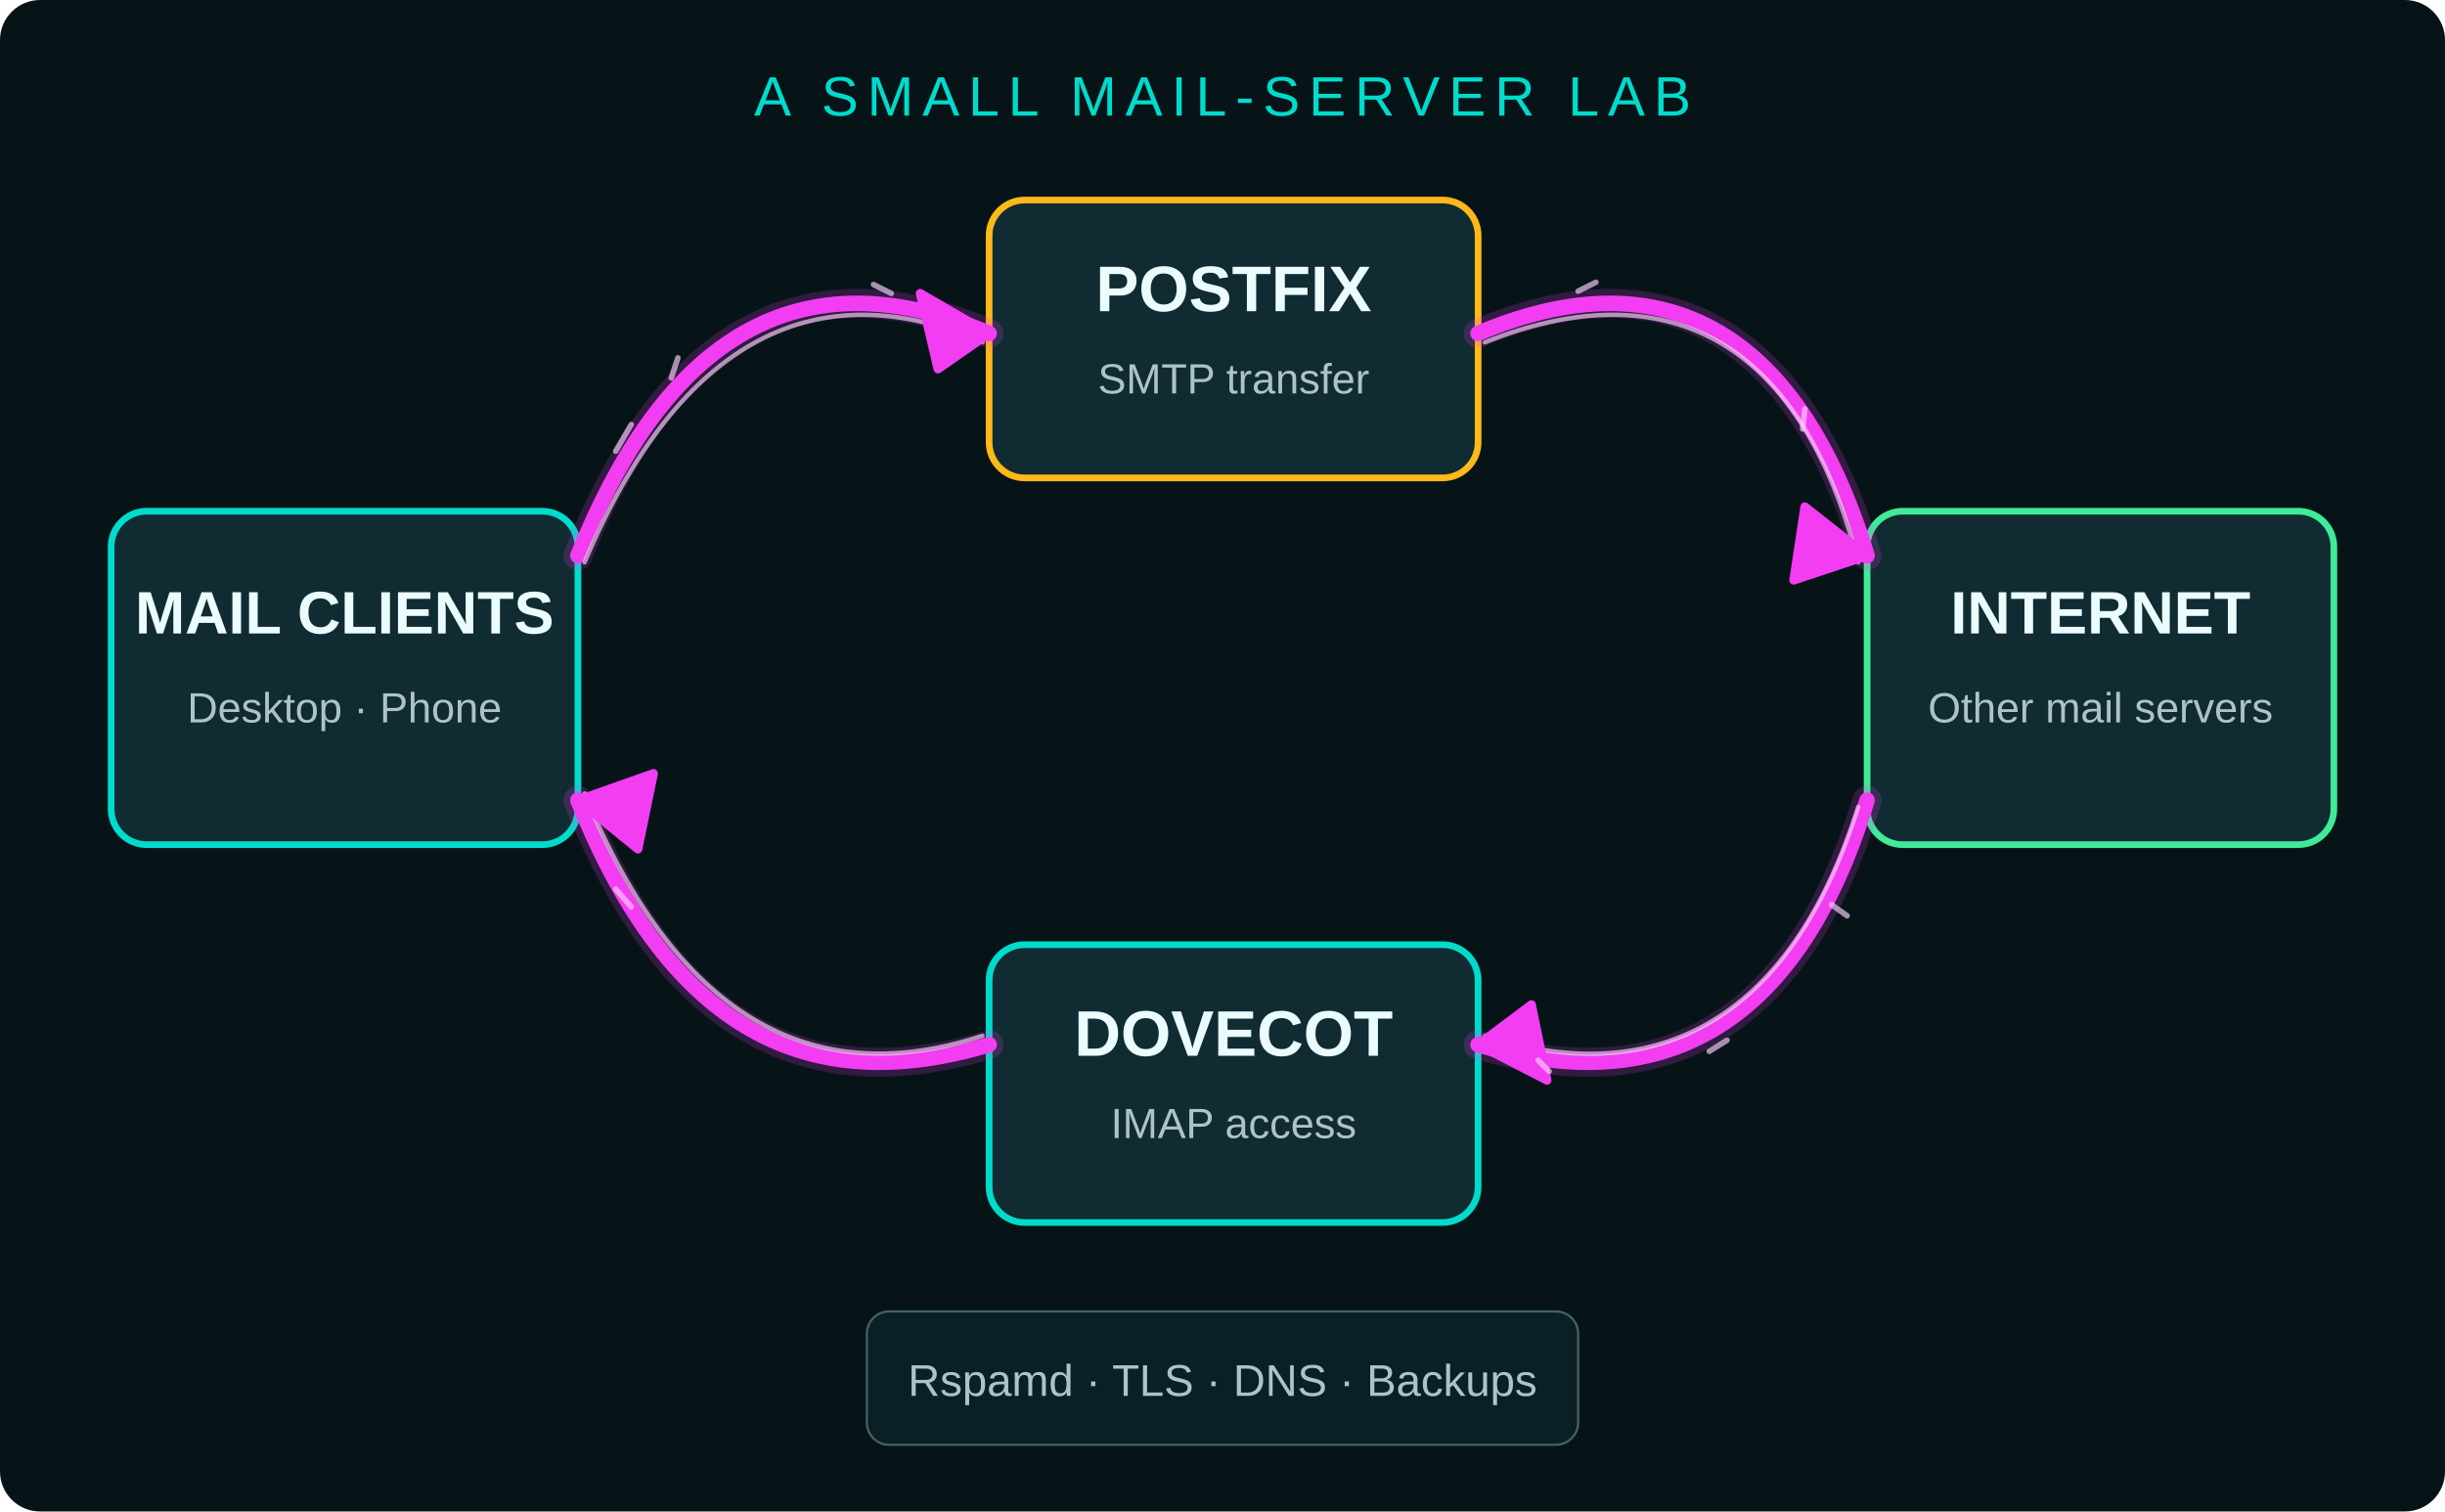
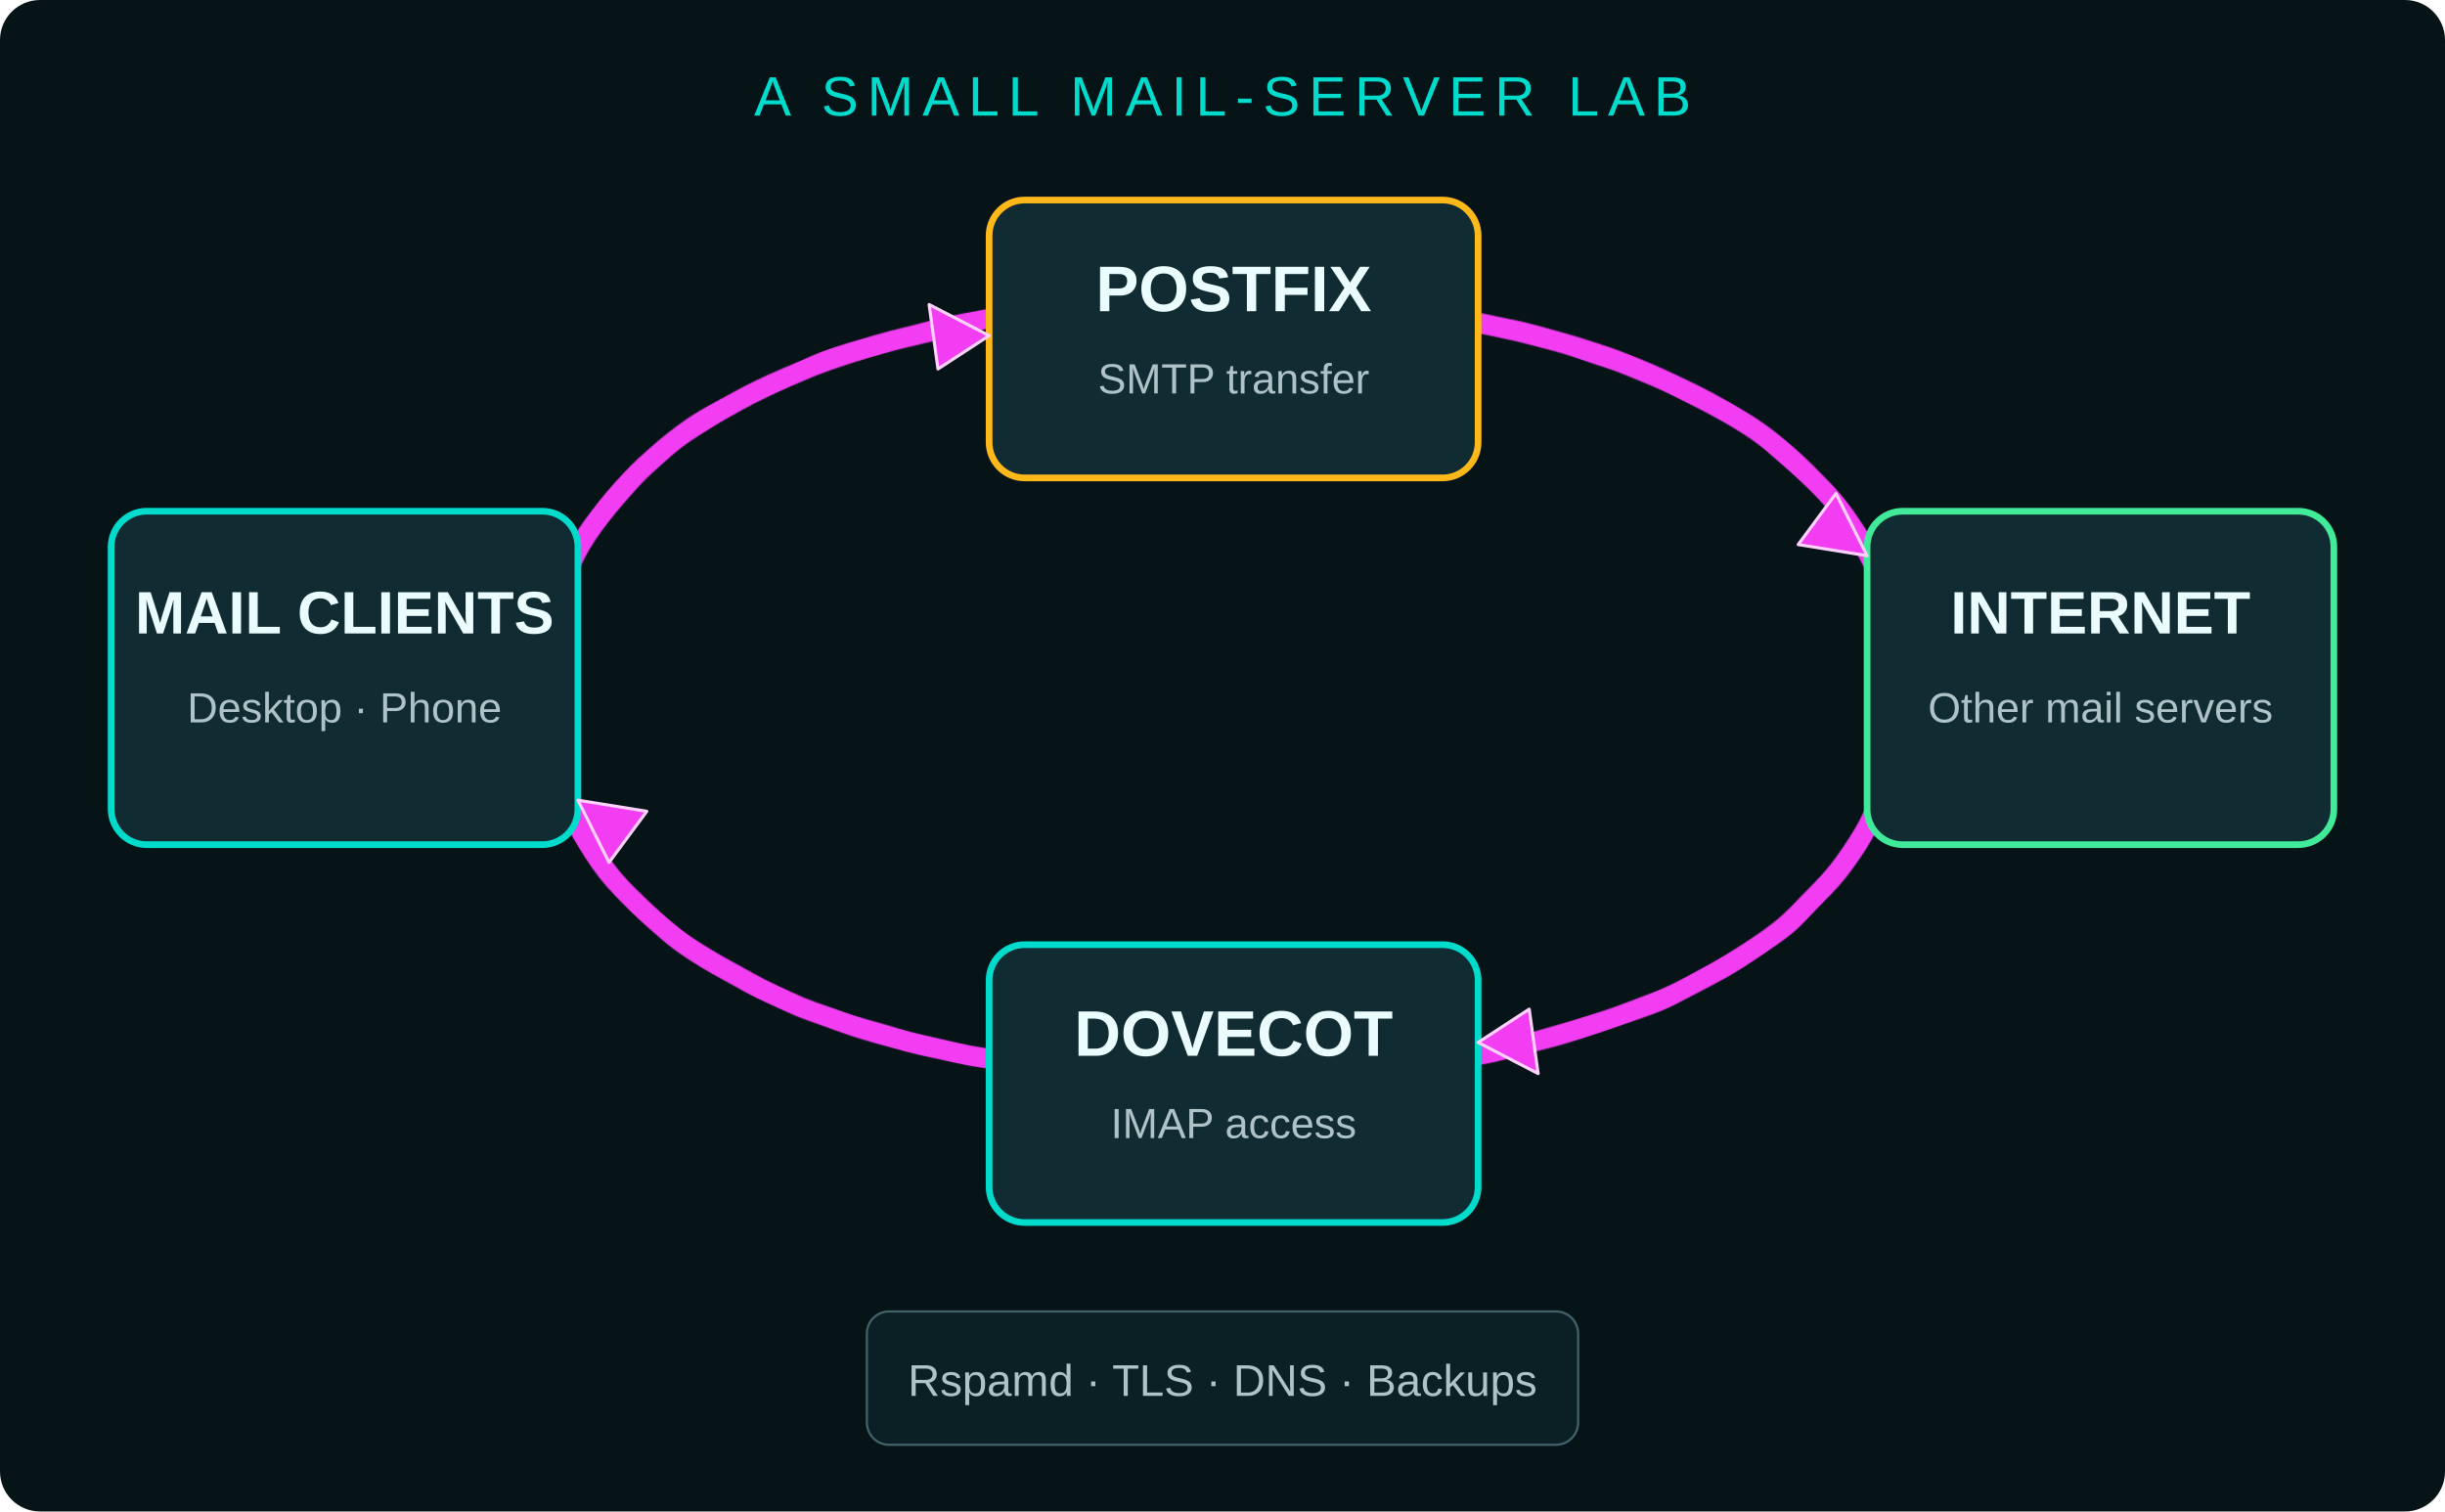
<svg xmlns="http://www.w3.org/2000/svg" viewBox="0 0 1100 680" role="img" aria-labelledby="t d">
+   <defs>
+     <filter id="crayon" x="-10%" y="-10%" width="120%" height="120%">
+       <feTurbulence type="fractalNoise" baseFrequency=".025" numOctaves="2" seed="8" result="noise" />
+       <feDisplacementMap in="SourceGraphic" in2="noise" scale="1.8" xChannelSelector="R" yChannelSelector="G" />
+     </filter>
+   </defs>
  <rect width="1100" height="680" rx="18" fill="#061418" />
  <text x="550" y="52" font-family="Arial,sans-serif" font-size="25" fill="#00dbcc" letter-spacing="4" text-anchor="middle">A SMALL MAIL-SERVER LAB</text>
+   <path d="M245 310 C245 190 390 135 550 135 C710 135 855 190 855 310 C855 430 710 485 550 485 C390 485 245 430 245 310" fill="none" stroke="#f33df2" stroke-width="9" stroke-linecap="round" stroke-linejoin="round" filter="url(#crayon)" />
  <g font-family="Arial,sans-serif" text-anchor="middle">
    <rect x="50" y="230" width="210" height="150" rx="16" fill="#102b31" stroke="#00dbcc" stroke-width="3" />
    <text x="155" y="285" font-size="27" fill="#eafcfd" font-weight="bold">MAIL CLIENTS</text>
    <text x="155" y="325" font-size="19" fill="#aec3c7">Desktop · Phone</text>
    <rect x="445" y="90" width="220" height="125" rx="16" fill="#102b31" stroke="#ffb81a" stroke-width="3" />
    <text x="555" y="140" font-size="29" fill="#eafcfd" font-weight="bold">POSTFIX</text>
    <text x="555" y="177" font-size="19" fill="#aec3c7">SMTP transfer</text>
    <rect x="840" y="230" width="210" height="150" rx="16" fill="#102b31" stroke="#40ea99" stroke-width="3" />
    <text x="945" y="285" font-size="27" fill="#eafcfd" font-weight="bold">INTERNET</text>
    <text x="945" y="325" font-size="19" fill="#aec3c7">Other mail servers</text>
    <rect x="445" y="425" width="220" height="125" rx="16" fill="#102b31" stroke="#00dbcc" stroke-width="3" />
    <text x="555" y="475" font-size="29" fill="#eafcfd" font-weight="bold">DOVECOT</text>
    <text x="555" y="512" font-size="19" fill="#aec3c7">IMAP access</text>
  </g>
-   <g fill="none" stroke-linecap="round" stroke-linejoin="round">
-     <path d="M260 250 C302 145 365 116 445 150" stroke="#f33df2" stroke-width="13" opacity=".18" />
-     <path d="M260 250 C302 145 365 116 445 150" stroke="#f33df2" stroke-width="7" />
-     <path d="M263 253 C306 151 369 122 442 154" stroke="#ffd2ff" stroke-width="2" opacity=".65" />
-     <path d="M665 150 C745 116 808 145 840 250" stroke="#f33df2" stroke-width="13" opacity=".18" />
-     <path d="M665 150 C745 116 808 145 840 250" stroke="#f33df2" stroke-width="7" />
-     <path d="M668 154 C748 122 810 151 836 253" stroke="#ffd2ff" stroke-width="2" opacity=".65" />
-     <path d="M840 360 C808 465 745 494 665 470" stroke="#f33df2" stroke-width="13" opacity=".18" />
-     <path d="M840 360 C808 465 745 494 665 470" stroke="#f33df2" stroke-width="7" />
-     <path d="M836 363 C805 462 742 490 668 466" stroke="#ffd2ff" stroke-width="2" opacity=".65" />
-     <path d="M445 470 C365 494 302 465 260 360" stroke="#f33df2" stroke-width="13" opacity=".18" />
-     <path d="M445 470 C365 494 302 465 260 360" stroke="#f33df2" stroke-width="7" />
-     <path d="M442 466 C369 490 306 462 263 357" stroke="#ffd2ff" stroke-width="2" opacity=".65" />
-   </g>
-   <g stroke="#f33df2" stroke-width="4" stroke-linejoin="round" stroke-linecap="round">
-     <path d="M445 150 L414 132 L422 166 Z" fill="#f33df2" />
-     <path d="M840 250 L812 228 L807 261 Z" fill="#f33df2" />
-     <path d="M665 470 L696 486 L689 452 Z" fill="#f33df2" />
-     <path d="M260 360 L287 382 L294 348 Z" fill="#f33df2" />
-   </g>
-   <g fill="none" stroke="#ffd2ff" stroke-width="2.5" stroke-linecap="round" opacity=".65">
-     <path d="M284 191 l-7 12 M305 161 l-3 9 M393 128 l8 4 M710 131 l8 -4 M812 184 l-1 9 M824 407 l7 5 M777 468 l-8 5 M697 482 l-5 -5 M284 408 l-7 -8" />
+   <g fill="#f33df2" stroke="#ffd2ff" stroke-width="1.4" stroke-linejoin="round">
+     <path d="M445 151 L418 137 L422 166 Z" />
+     <path d="M840 250 L826 222 L809 245 Z" />
+     <path d="M665 469 L692 483 L688 454 Z" />
+     <path d="M260 360 L274 388 L291 365 Z" />
  </g>
  <rect x="390" y="590" width="320" height="60" rx="10" fill="#0b2025" stroke="#426168" />
  <text x="550" y="628" font-family="Arial,sans-serif" font-size="20" text-anchor="middle" fill="#aec3c7">Rspamd · TLS · DNS · Backups</text>
</svg>
